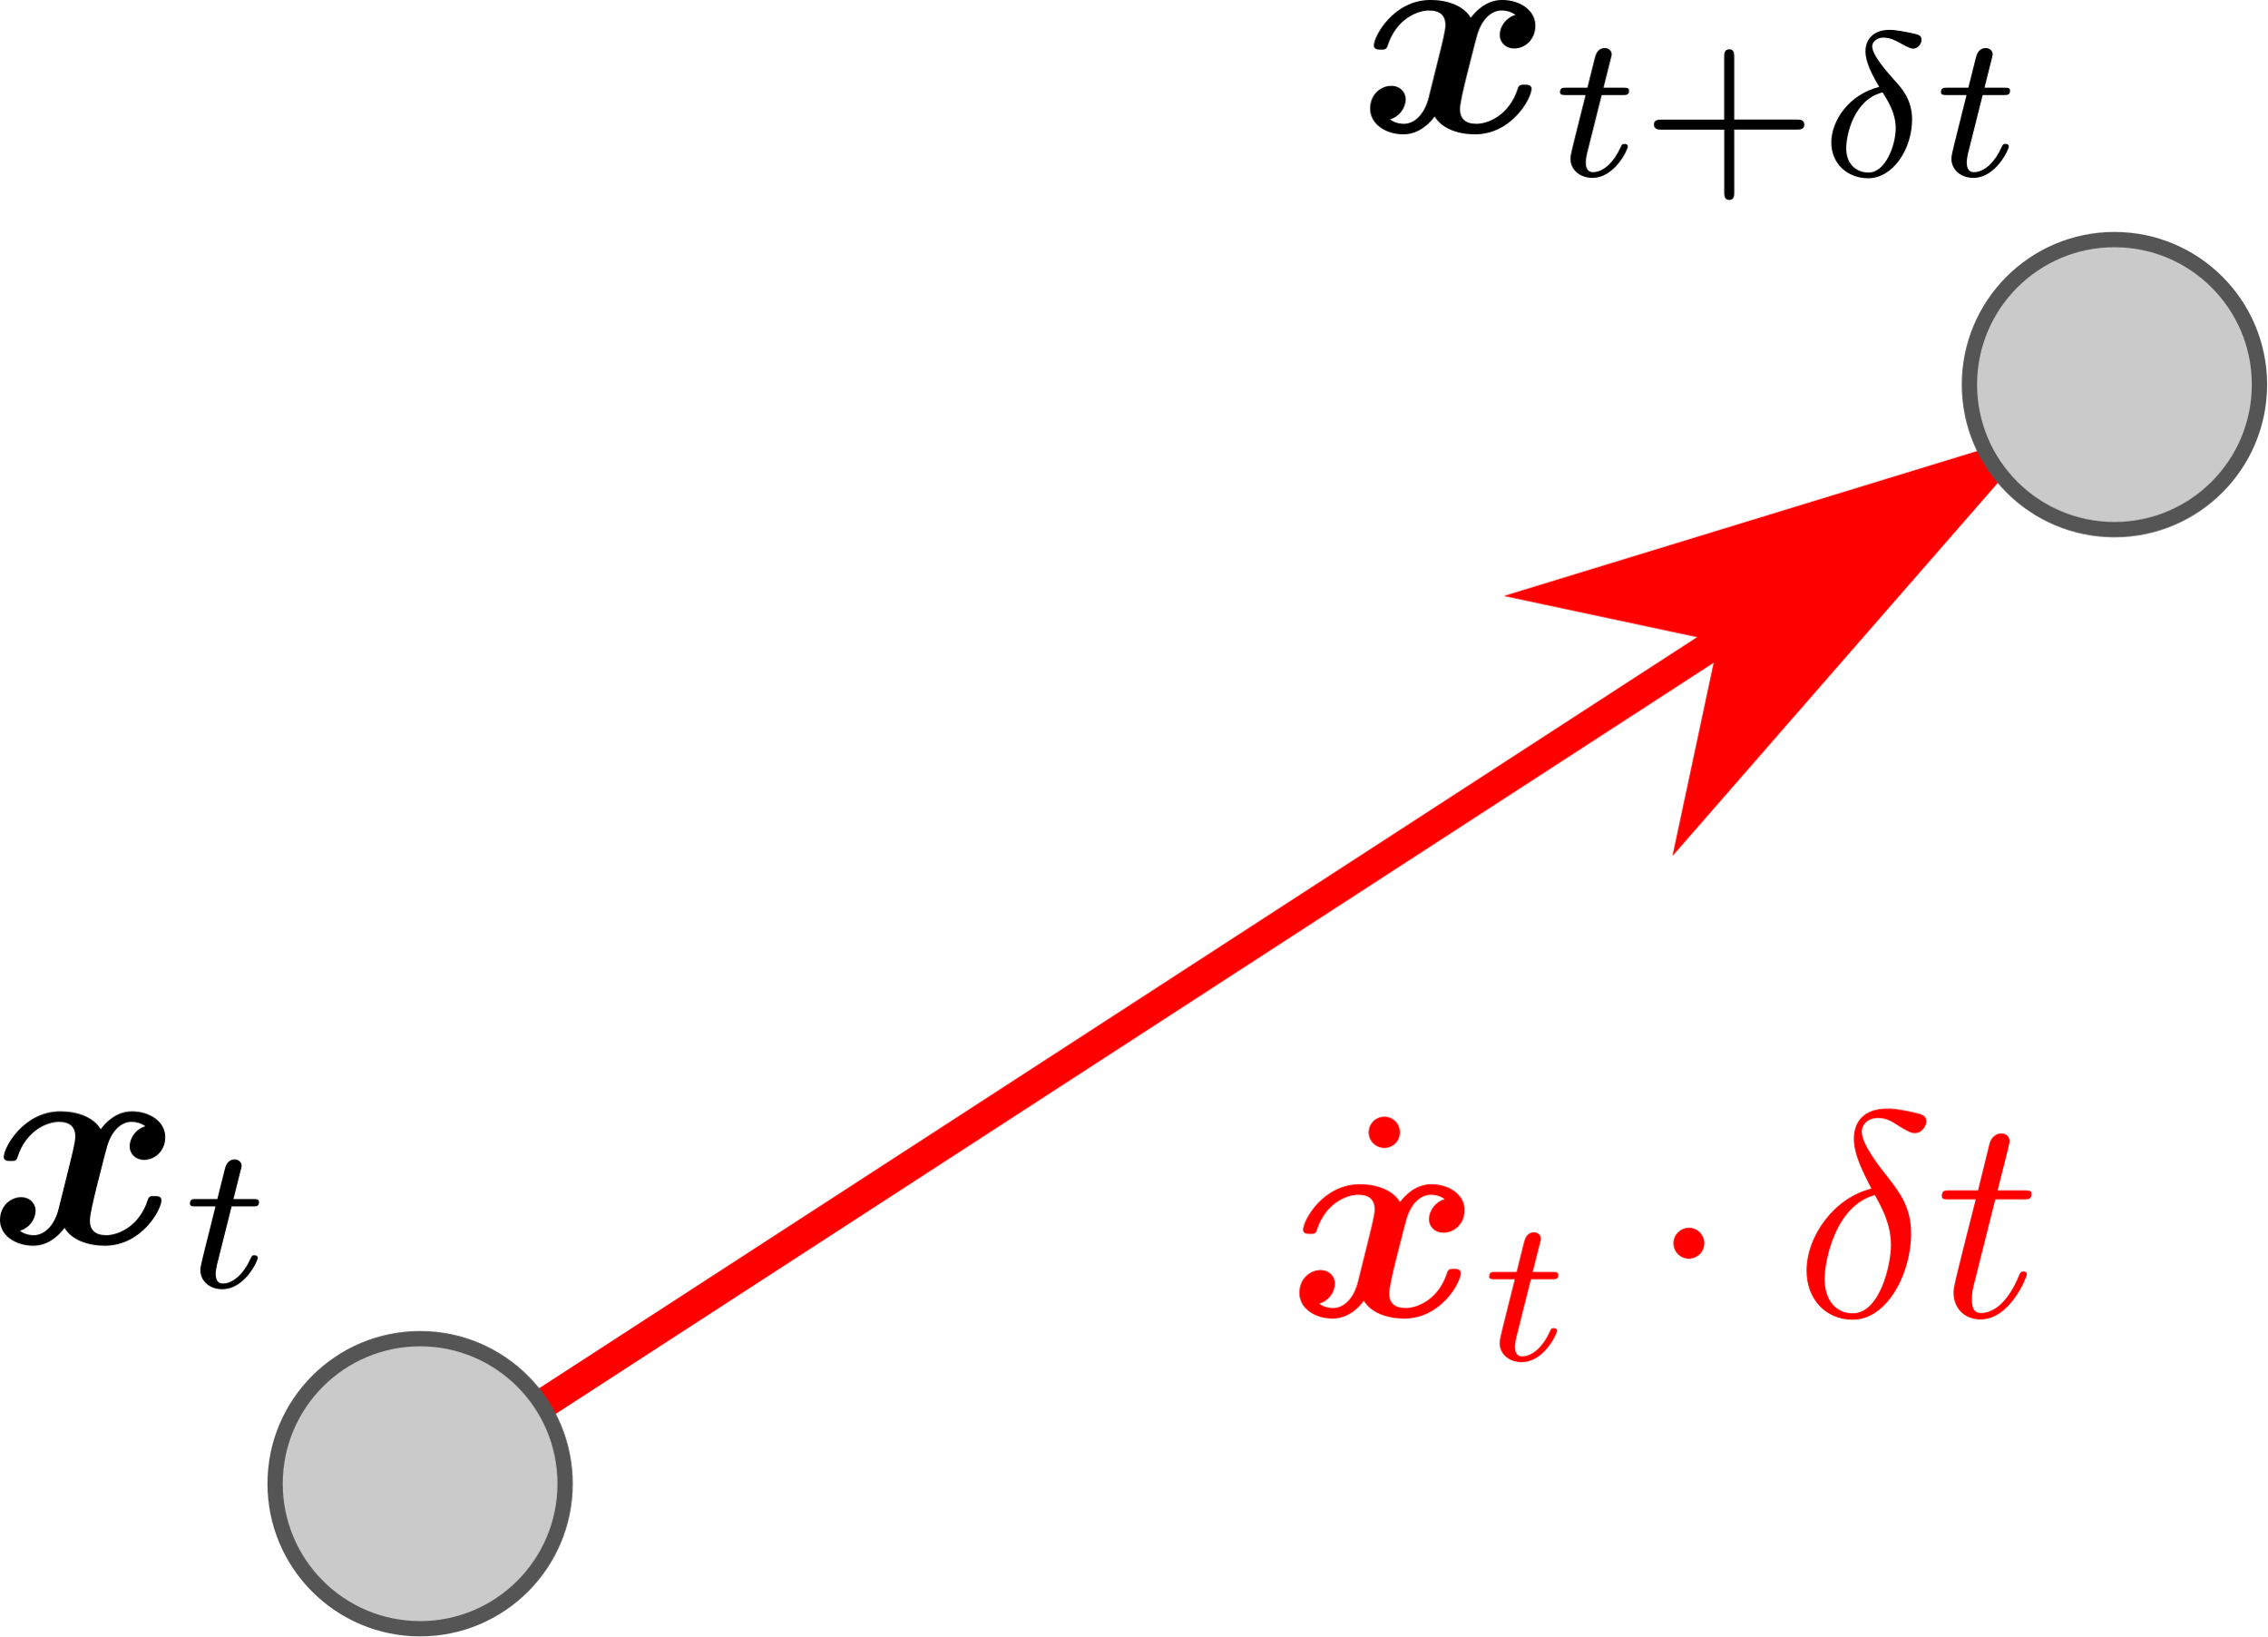
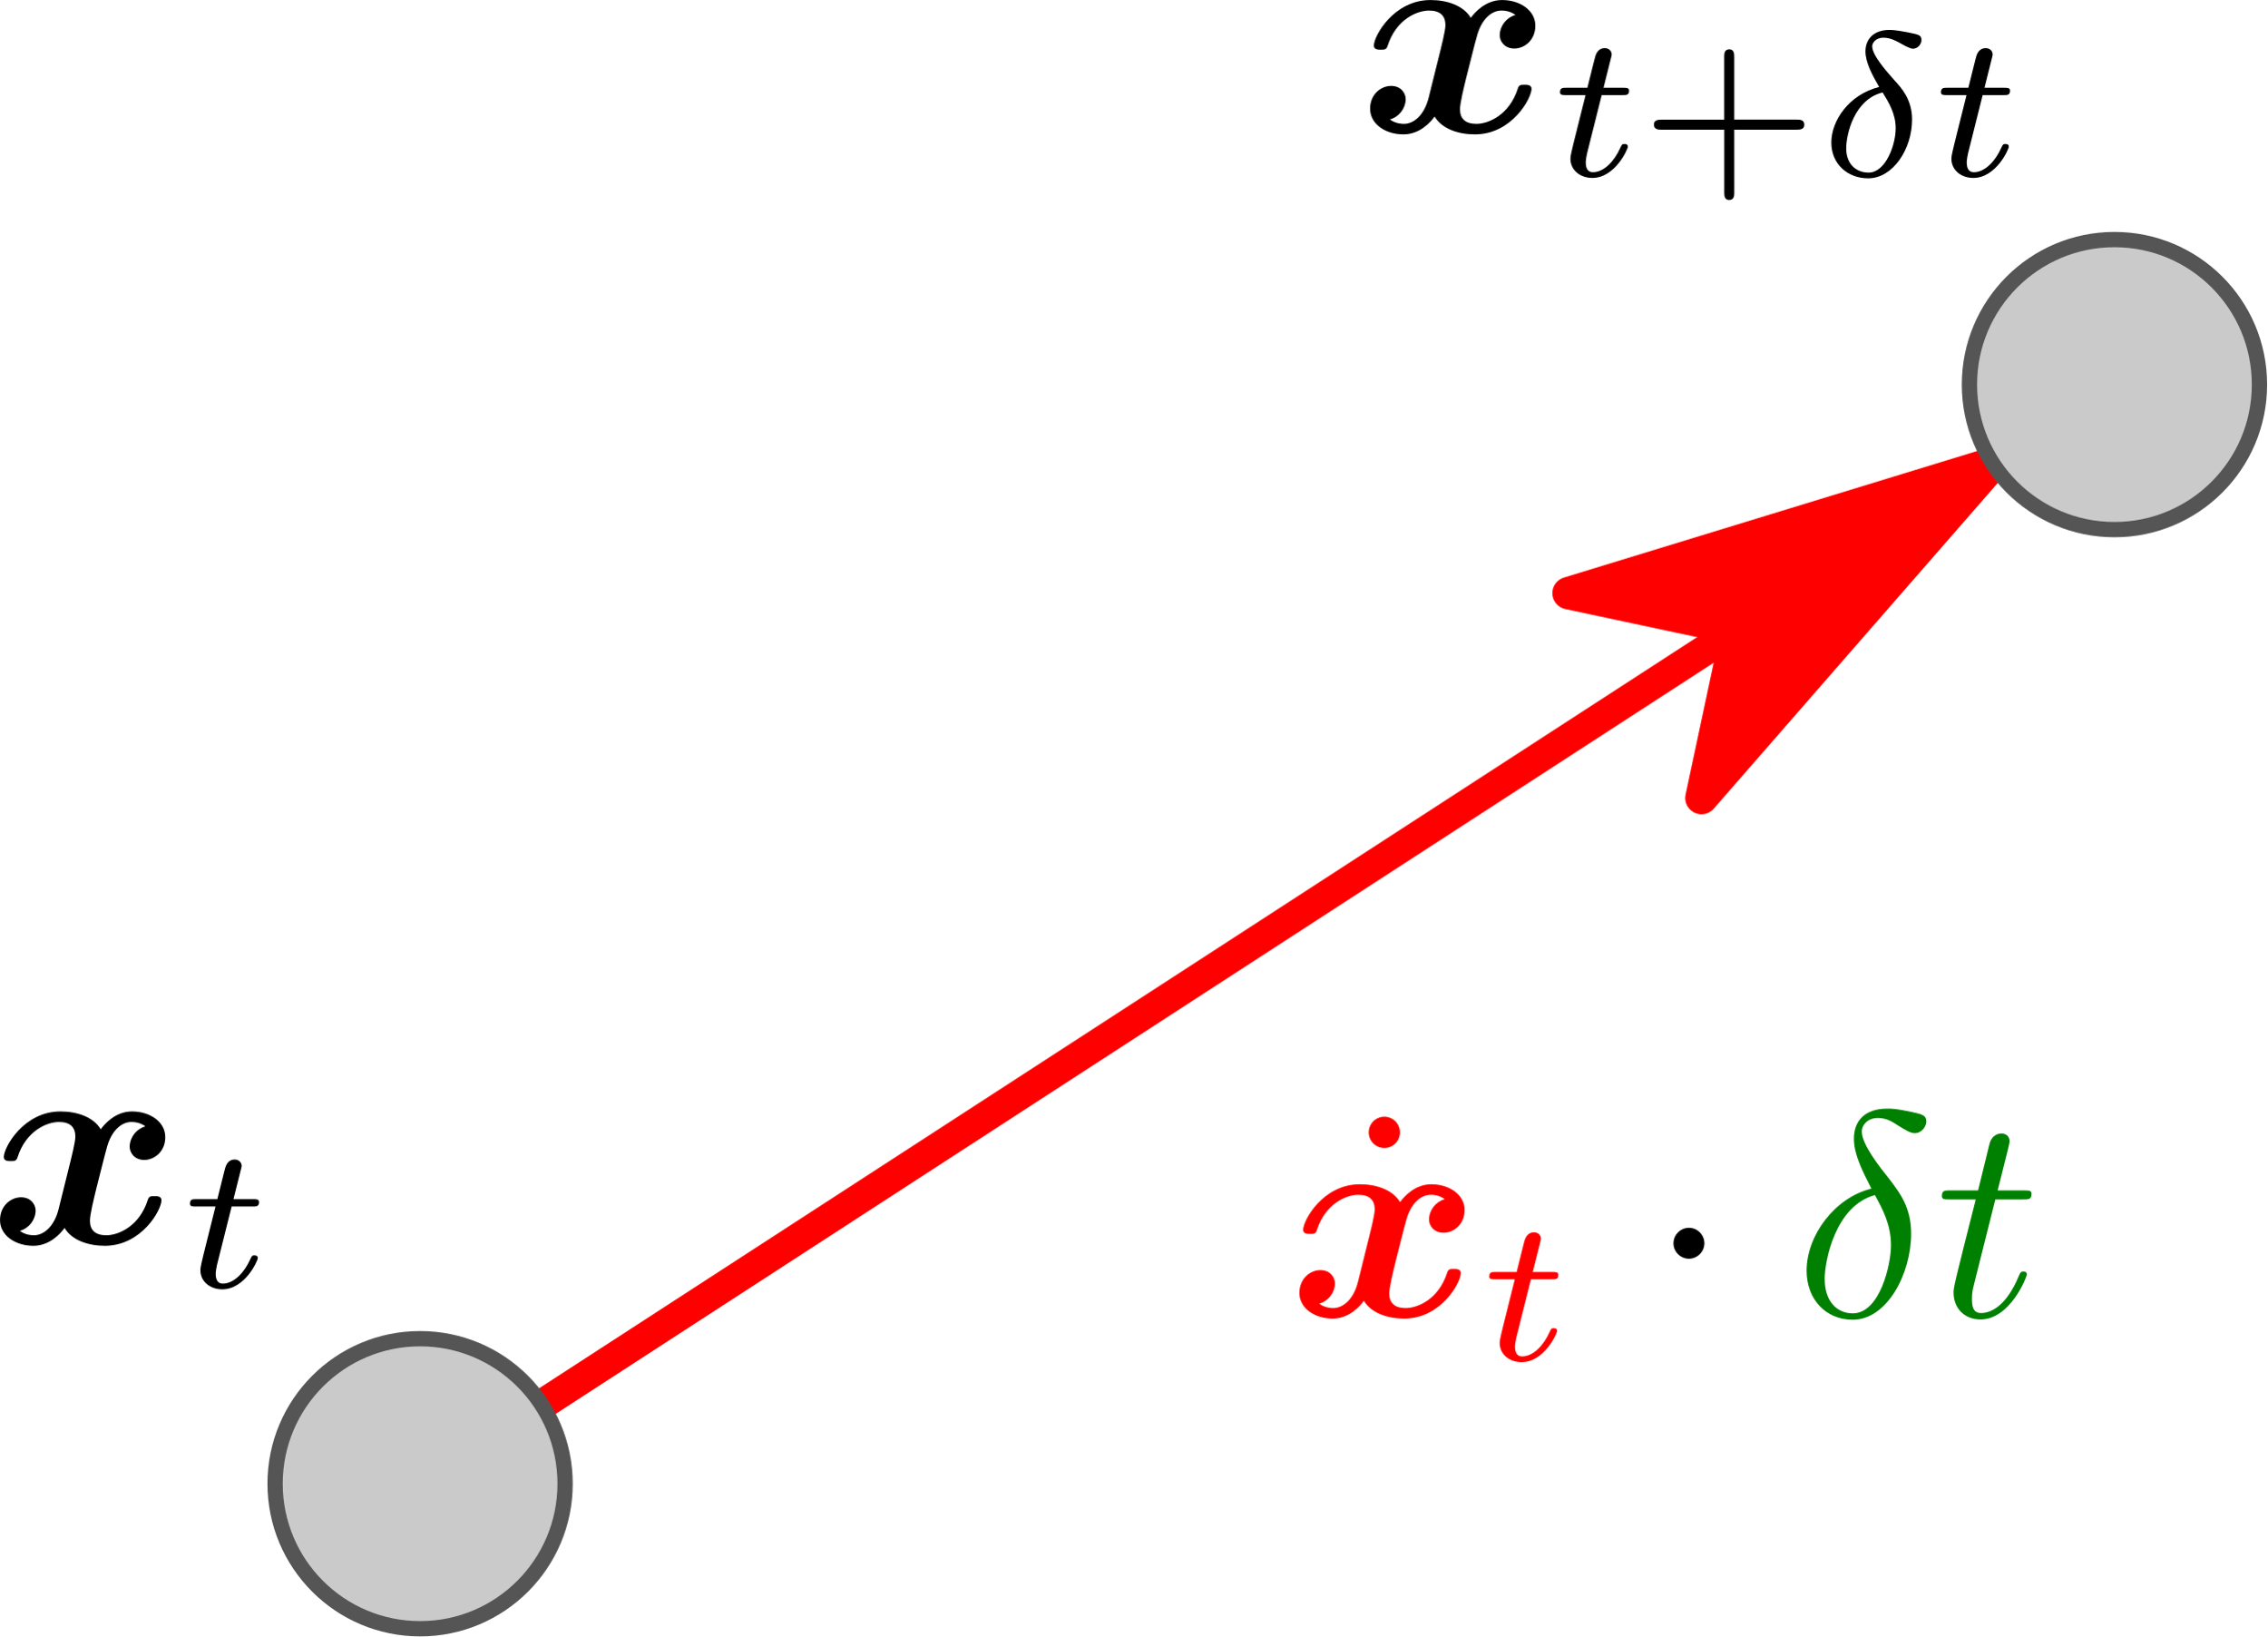
- <svg xmlns="http://www.w3.org/2000/svg" xmlns:xlink="http://www.w3.org/1999/xlink" xml:space="preserve" width="148.52" height="107.19" viewBox="0 0 39.296 28.361">
-   <defs>
-     <path id="g" d="M2.295-2.989a.64.64 0 0 0-.633-.633.64.64 0 0 0-.634.633c0 .347.287.634.634.634a.64.64 0 0 0 .633-.634" />
-     <path id="b" d="M6.408-4.794a.89.89 0 0 0-.646.825c0 .263.204.55.598.55.419 0 .861-.347.861-.933 0-.633-.634-1.052-1.363-1.052-.681 0-1.124.514-1.28.73-.298-.503-.968-.73-1.649-.73-1.506 0-2.32 1.47-2.32 1.865 0 .168.18.168.288.168.143 0 .227 0 .275-.156.346-1.088 1.207-1.446 1.697-1.446.455 0 .67.215.67.597 0 .228-.168.885-.275 1.315l-.407 1.638c-.179.73-.61 1.088-1.016 1.088-.06 0-.335 0-.574-.18a.89.89 0 0 0 .646-.824c0-.263-.203-.55-.598-.55-.418 0-.86.347-.86.933 0 .633.633 1.052 1.362 1.052.682 0 1.124-.514 1.28-.73.298.503.968.73 1.65.73 1.506 0 2.318-1.47 2.318-1.865 0-.168-.179-.168-.286-.168-.144 0-.228 0-.275.156C6.157-.693 5.296-.335 4.806-.335c-.454 0-.67-.215-.67-.597 0-.251.156-.885.264-1.327.083-.311.358-1.435.418-1.626.18-.718.598-1.088 1.016-1.088.06 0 .335 0 .574.18" />
-     <path id="e" d="M2.469-3.64C1.213-3.322.51-2.243.51-1.364c0 .887.678 1.465 1.507 1.465 1.012 0 1.8-1.189 1.8-2.41 0-.812-.436-1.29-.696-1.574-.31-.351-.937-1.038-.937-1.423 0-.108.117-.351.46-.351.285 0 .52.134.703.234.076.042.377.218.503.218.2 0 .351-.184.351-.352 0-.209-.109-.226-.56-.318-.101-.017-.486-.1-.754-.1-.627 0-.979.368-.979.879 0 .443.268.954.56 1.456m.142.226c.234.376.536.862.536 1.464 0 .686-.41 1.816-1.113 1.816-.46 0-.913-.301-.913-.996 0-.552.318-2 1.49-2.284" />
-     <path id="c" d="M2.059-3.306h.853c.16 0 .268 0 .268-.184 0-.117-.109-.117-.251-.117h-.795l.31-1.238c.008-.042.025-.084.025-.118 0-.15-.117-.267-.285-.267-.209 0-.335.142-.393.36-.059.209.05-.193-.318 1.263H.619c-.159 0-.267 0-.267.184 0 .117.1.117.25.117h.796L.904-1.33c-.05.21-.126.51-.126.62 0 .493.419.795.896.795.929 0 1.456-1.172 1.456-1.28 0-.11-.109-.11-.134-.11-.1 0-.109.017-.176.16-.234.527-.66.995-1.121.995-.176 0-.293-.108-.293-.41 0-.083.033-.26.05-.343z" />
-     <path id="d" d="M3.875-1.891h2.56c.11 0 .31 0 .31-.201 0-.21-.192-.21-.31-.21h-2.56V-4.87c0-.108 0-.31-.201-.31-.21 0-.21.193-.21.31v2.57H.896c-.108 0-.31 0-.31.2 0 .21.193.21.31.21h2.57V.678c0 .109 0 .31.2.31.21 0 .21-.193.21-.31z" />
-     <path id="f" d="M2.295-7.364a.64.64 0 0 0-1.28 0 .64.64 0 0 0 1.28 0" />
-     <path id="h" d="M3.156-5.224C1.662-4.866.502-3.312.502-1.865c0 1.148.765 2.008 1.89 2.008 1.398 0 2.39-1.876 2.39-3.526 0-1.088-.478-1.686-.885-2.224-.43-.538-1.135-1.435-1.135-1.96 0-.264.239-.55.657-.55.359 0 .598.155.85.322.238.144.477.3.657.3.298 0 .478-.288.478-.48 0-.262-.191-.298-.622-.394-.622-.131-.789-.131-.98-.131-.933 0-1.363.514-1.363 1.231 0 .646.347 1.315.717 2.045m.144.263c.299.55.657 1.195.657 2.056 0 .789-.454 2.786-1.566 2.786-.657 0-1.148-.503-1.148-1.411 0-.753.443-3 2.057-3.431" />
-     <path id="i" d="M2.463-4.782h1.124c.239 0 .358 0 .358-.24 0-.13-.12-.13-.334-.13H2.558c.43-1.698.49-1.937.49-2.01 0-.202-.143-.322-.346-.322-.036 0-.37.012-.478.43l-.467 1.901H.634c-.24 0-.359 0-.359.227 0 .144.096.144.335.144h1.052C.8-1.387.753-1.184.753-.968c0 .645.455 1.1 1.1 1.1 1.22 0 1.901-1.746 1.901-1.842 0-.12-.096-.12-.143-.12-.108 0-.12.037-.18.168-.514 1.244-1.147 1.53-1.554 1.53-.251 0-.37-.155-.37-.55 0-.286.023-.37.071-.573z" />
-     <marker id="a" orient="auto" overflow="visible">
-       <path fill="red" fill-rule="evenodd" stroke="red" stroke-width=".8pt" d="m-10 0-4 4L0 0l-14-4Z" />
+ <svg xmlns="http://www.w3.org/2000/svg" xmlns:xlink="http://www.w3.org/1999/xlink" xml:space="preserve" id="svg5" width="148.52" height="107.19" viewBox="0 0 39.296 28.361">
+   <defs id="defs2">
+     <path id="g1-1-3" d="M2.295-2.989a.64.64 0 0 0-.633-.633.64.64 0 0 0-.634.633c0 .347.287.634.634.634a.64.64 0 0 0 .633-.634" />
+     <path id="g0-120-3-2" d="M6.408-4.794a.89.89 0 0 0-.646.825c0 .263.204.55.598.55.419 0 .861-.347.861-.933 0-.633-.634-1.052-1.363-1.052-.681 0-1.124.514-1.28.73-.298-.503-.968-.73-1.649-.73-1.506 0-2.32 1.47-2.32 1.865 0 .168.18.168.288.168.143 0 .227 0 .275-.156.346-1.088 1.207-1.446 1.697-1.446.455 0 .67.215.67.597 0 .228-.168.885-.275 1.315l-.407 1.638c-.179.73-.61 1.088-1.016 1.088-.06 0-.335 0-.574-.18a.89.89 0 0 0 .646-.824c0-.263-.203-.55-.598-.55-.418 0-.86.347-.86.933 0 .633.633 1.052 1.362 1.052.682 0 1.124-.514 1.28-.73.298.503.968.73 1.65.73 1.506 0 2.318-1.47 2.318-1.865 0-.168-.179-.168-.286-.168-.144 0-.228 0-.275.156C6.157-.693 5.296-.335 4.806-.335c-.454 0-.67-.215-.67-.597 0-.251.156-.885.264-1.327.083-.311.358-1.435.418-1.626.18-.718.598-1.088 1.016-1.088.06 0 .335 0 .574.18" />
+     <path id="g3-14-798" d="M2.469-3.64C1.213-3.322.51-2.243.51-1.364c0 .887.678 1.465 1.507 1.465 1.012 0 1.8-1.189 1.8-2.41 0-.812-.436-1.29-.696-1.574-.31-.351-.937-1.038-.937-1.423 0-.108.117-.351.46-.351.285 0 .52.134.703.234.076.042.377.218.503.218.2 0 .351-.184.351-.352 0-.209-.109-.226-.56-.318-.101-.017-.486-.1-.754-.1-.627 0-.979.368-.979.879 0 .443.268.954.56 1.456m.142.226c.234.376.536.862.536 1.464 0 .686-.41 1.816-1.113 1.816-.46 0-.913-.301-.913-.996 0-.552.318-2 1.49-2.284" />
+     <path id="g3-116-74" d="M2.059-3.306h.853c.16 0 .268 0 .268-.184 0-.117-.109-.117-.251-.117h-.795l.31-1.238c.008-.042.025-.084.025-.118 0-.15-.117-.267-.285-.267-.209 0-.335.142-.393.36-.059.209.05-.193-.318 1.263H.619c-.159 0-.267 0-.267.184 0 .117.1.117.25.117h.796L.904-1.33c-.05.21-.126.51-.126.62 0 .493.419.795.896.795.929 0 1.456-1.172 1.456-1.28 0-.11-.109-.11-.134-.11-.1 0-.109.017-.176.16-.234.527-.66.995-1.121.995-.176 0-.293-.108-.293-.41 0-.083.033-.26.05-.343z" />
+     <path id="g5-43-38" d="M3.875-1.891h2.56c.11 0 .31 0 .31-.201 0-.21-.192-.21-.31-.21h-2.56V-4.87c0-.108 0-.31-.201-.31-.21 0-.21.193-.21.31v2.57H.896c-.108 0-.31 0-.31.2 0 .21.193.21.31.21h2.57V.678c0 .109 0 .31.2.31.21 0 .21-.193.21-.31z" />
+     <path id="g4-95-20" d="M2.295-7.364a.64.64 0 0 0-1.28 0 .64.64 0 0 0 1.28 0" />
+     <path id="g2-14-5" d="M3.156-5.224C1.662-4.866.502-3.312.502-1.865c0 1.148.765 2.008 1.89 2.008 1.398 0 2.39-1.876 2.39-3.526 0-1.088-.478-1.686-.885-2.224-.43-.538-1.135-1.435-1.135-1.96 0-.264.239-.55.657-.55.359 0 .598.155.85.322.238.144.477.3.657.3.298 0 .478-.288.478-.48 0-.262-.191-.298-.622-.394-.622-.131-.789-.131-.98-.131-.933 0-1.363.514-1.363 1.231 0 .646.347 1.315.717 2.045m.144.263c.299.55.657 1.195.657 2.056 0 .789-.454 2.786-1.566 2.786-.657 0-1.148-.503-1.148-1.411 0-.753.443-3 2.057-3.431" />
+     <path id="g2-116-8" d="M2.463-4.782h1.124c.239 0 .358 0 .358-.24 0-.13-.12-.13-.334-.13H2.558c.43-1.698.49-1.937.49-2.01 0-.202-.143-.322-.346-.322-.036 0-.37.012-.478.43l-.467 1.901H.634c-.24 0-.359 0-.359.227 0 .144.096.144.335.144h1.052C.8-1.387.753-1.184.753-.968c0 .645.455 1.1 1.1 1.1 1.22 0 1.901-1.746 1.901-1.842 0-.12-.096-.12-.143-.12-.108 0-.12.037-.18.168-.514 1.244-1.147 1.53-1.554 1.53-.251 0-.37-.155-.37-.55 0-.286.023-.37.071-.573z" />
+     <marker id="marker5418-6-9" orient="auto" overflow="visible">
+       <path id="path598-4" fill="red" fill-rule="evenodd" stroke="red" stroke-width="1pt" d="m0 0 5-5-17.5 5L5 5Z" transform="translate(-10)scale(-.8)" />
    </marker>
+     <style id="style147418" type="text/css">*{stroke-linejoin:round;stroke-linecap:butt}</style>
  </defs>
-   <path fill="none" stroke="red" stroke-linejoin="round" stroke-width=".529" marker-end="url(#a)" d="m-96.185 68.957 27.274-17.69" color="#000" style="marker-end:url(#a)" transform="translate(103.466 -43.242)" />
-   <g stroke-width=".833" transform="translate(-80.772 -15.813)scale(.42333)">
-     <use xlink:href="#b" width="100%" height="100%" x="190.346" y="88.26" />
-     <use xlink:href="#c" width="100%" height="100%" x="198.225" y="90.054" />
+   <g id="layer1" transform="translate(103.466 -43.242)">
+     <path id="path611" fill="none" stroke="red" stroke-linejoin="round" stroke-width=".529" marker-end="url(#marker5418-6-9)" d="m-96.185 68.957 27.274-17.69" color="#000" style="marker-end:url(#marker5418-6-9)" />
+     <g id="g617" stroke-width=".833" transform="translate(-124.651 80.775)scale(.26458)">
+       <use xlink:href="#g0-120-3-2" id="use613" width="100%" height="100%" x="190.346" y="88.26" transform="matrix(1.6 0 0 1.6 -225.21 -201.62)" />
+       <use xlink:href="#g3-116-74" id="use615" width="100%" height="100%" x="198.225" y="90.054" transform="matrix(1.6 0 0 1.6 -225.21 -201.62)" />
+     </g>
+     <g id="g629" stroke-width=".833" transform="translate(-106.02 61.512)scale(.26458)">
+       <use xlink:href="#g0-120-3-2" id="use619" width="100%" height="100%" x="202.434" y="88.26" transform="matrix(1.6 0 0 1.6 -225.21 -201.62)" />
+       <use xlink:href="#g3-116-74" id="use621" width="100%" height="100%" x="210.313" y="90.054" transform="matrix(1.6 0 0 1.6 -225.21 -201.62)" />
+       <use xlink:href="#g5-43-38" id="use623" width="100%" height="100%" x="213.924" y="90.054" transform="matrix(1.6 0 0 1.6 -225.21 -201.62)" />
+       <use xlink:href="#g3-14-798" id="use625" width="100%" height="100%" x="221.264" y="90.054" transform="matrix(1.6 0 0 1.6 -225.21 -201.62)" />
+       <use xlink:href="#g3-116-74" id="use627" width="100%" height="100%" x="225.912" y="90.054" transform="matrix(1.6 0 0 1.6 -225.21 -201.62)" />
+     </g>
+     <g id="g643" fill="red" stroke-width=".625" style="font-variation-settings:normal" transform="translate(-118.967 82.037)scale(.26458)">
+       <use xlink:href="#g4-95-20" id="use631" width="100%" height="100%" x="232.401" y="88.094" stop-color="#000" style="font-variation-settings:normal" transform="matrix(1.6 0 0 1.6 -225.21 -201.62)" />
+       <use xlink:href="#g0-120-3-2" id="use633" width="100%" height="100%" x="230.122" y="88.26" stop-color="#000" style="font-variation-settings:normal" transform="matrix(1.6 0 0 1.6 -225.21 -201.62)" />
+       <use xlink:href="#g3-116-74" id="use635" width="100%" height="100%" x="238" y="90.054" stop-color="#000" style="font-variation-settings:normal" transform="matrix(1.6 0 0 1.6 -225.21 -201.62)" />
+       <use xlink:href="#g1-1-3" id="use637" width="100%" height="100%" x="244.866" y="88.26" stop-color="#000" style="font-variation-settings:normal;opacity:1;vector-effect:none;fill:#000;fill-opacity:1;stroke-width:.833;stroke-linecap:butt;stroke-linejoin:round;stroke-miterlimit:4;stroke-dasharray:none;stroke-dashoffset:0;stroke-opacity:1;-inkscape-stroke:none;stop-color:#000;stop-opacity:1" transform="matrix(1.6 0 0 1.6 -225.21 -201.62)" />
+       <use xlink:href="#g2-14-5" id="use639" width="100%" height="100%" x="250.844" y="88.26" stop-color="#000" style="font-variation-settings:normal;opacity:1;vector-effect:none;fill:green;fill-opacity:1;stroke-width:.521;stroke-linecap:butt;stroke-linejoin:round;stroke-miterlimit:4;stroke-dasharray:none;stroke-dashoffset:0;stroke-opacity:1;-inkscape-stroke:none;stop-color:#000;stop-opacity:1" transform="matrix(1.6 0 0 1.6 -225.21 -201.62)" />
+       <use xlink:href="#g2-116-8" id="use641" width="100%" height="100%" x="256.61" y="88.26" stop-color="#000" style="font-variation-settings:normal;opacity:1;vector-effect:none;fill:green;fill-opacity:1;stroke-width:.521;stroke-linecap:butt;stroke-linejoin:round;stroke-miterlimit:4;stroke-dasharray:none;stroke-dashoffset:0;stroke-opacity:1;-inkscape-stroke:none;stop-color:#000;stop-opacity:1" transform="matrix(1.6 0 0 1.6 -225.21 -201.62)" />
+     </g>
+     <path id="path645" fill="#cacaca" stroke="#555" stroke-linejoin="round" stroke-miterlimit="100" d="M-64.302 49.907a2.514 2.514 0 0 1-2.514 2.514 2.514 2.514 0 0 1-2.513-2.514 2.514 2.514 0 0 1 2.513-2.513 2.514 2.514 0 0 1 2.514 2.513z" color="#000" color-rendering="auto" image-rendering="auto" shape-rendering="auto" style="isolation:auto;mix-blend-mode:normal;stroke-width:.265" />
+     <path id="path647" fill="#cacaca" stroke="#555" stroke-linejoin="round" stroke-miterlimit="100" d="M-93.671 68.957a2.514 2.514 0 0 1-2.514 2.514 2.514 2.514 0 0 1-2.513-2.514 2.514 2.514 0 0 1 2.513-2.513 2.514 2.514 0 0 1 2.514 2.513z" color="#000" color-rendering="auto" image-rendering="auto" shape-rendering="auto" style="isolation:auto;mix-blend-mode:normal;stroke-width:.265" />
  </g>
-   <g stroke-width=".833" transform="translate(-62.14 -35.076)scale(.42333)">
-     <use xlink:href="#b" width="100%" height="100%" x="202.434" y="88.26" />
-     <use xlink:href="#c" width="100%" height="100%" x="210.313" y="90.054" />
-     <use xlink:href="#d" width="100%" height="100%" x="213.924" y="90.054" />
-     <use xlink:href="#e" width="100%" height="100%" x="221.264" y="90.054" />
-     <use xlink:href="#c" width="100%" height="100%" x="225.912" y="90.054" />
-   </g>
-   <g fill="red" stroke-width=".625" style="font-variation-settings:normal" transform="translate(-75.088 -14.55)scale(.42333)">
-     <use xlink:href="#f" width="100%" height="100%" x="232.401" y="88.094" style="font-variation-settings:normal" />
-     <use xlink:href="#b" width="100%" height="100%" x="230.122" y="88.26" style="font-variation-settings:normal" />
-     <use xlink:href="#c" width="100%" height="100%" x="238" y="90.054" style="font-variation-settings:normal" />
-     <use xlink:href="#g" width="100%" height="100%" x="244.866" y="88.26" style="font-variation-settings:normal" />
-     <use xlink:href="#h" width="100%" height="100%" x="250.844" y="88.26" style="font-variation-settings:normal" />
-     <use xlink:href="#i" width="100%" height="100%" x="256.61" y="88.26" style="font-variation-settings:normal" />
-   </g>
-   <path fill="#cacaca" stroke="#555" stroke-linejoin="round" stroke-miterlimit="100" d="M-64.302 49.907a2.514 2.514 0 0 1-2.514 2.514 2.514 2.514 0 0 1-2.513-2.514 2.514 2.514 0 0 1 2.513-2.513 2.514 2.514 0 0 1 2.514 2.513zm-29.369 19.05a2.514 2.514 0 0 1-2.514 2.514 2.514 2.514 0 0 1-2.513-2.514 2.514 2.514 0 0 1 2.513-2.513 2.514 2.514 0 0 1 2.514 2.513z" color="#000" style="isolation:auto;mix-blend-mode:normal;stroke-width:.265" transform="translate(103.466 -43.242)" />
</svg>
